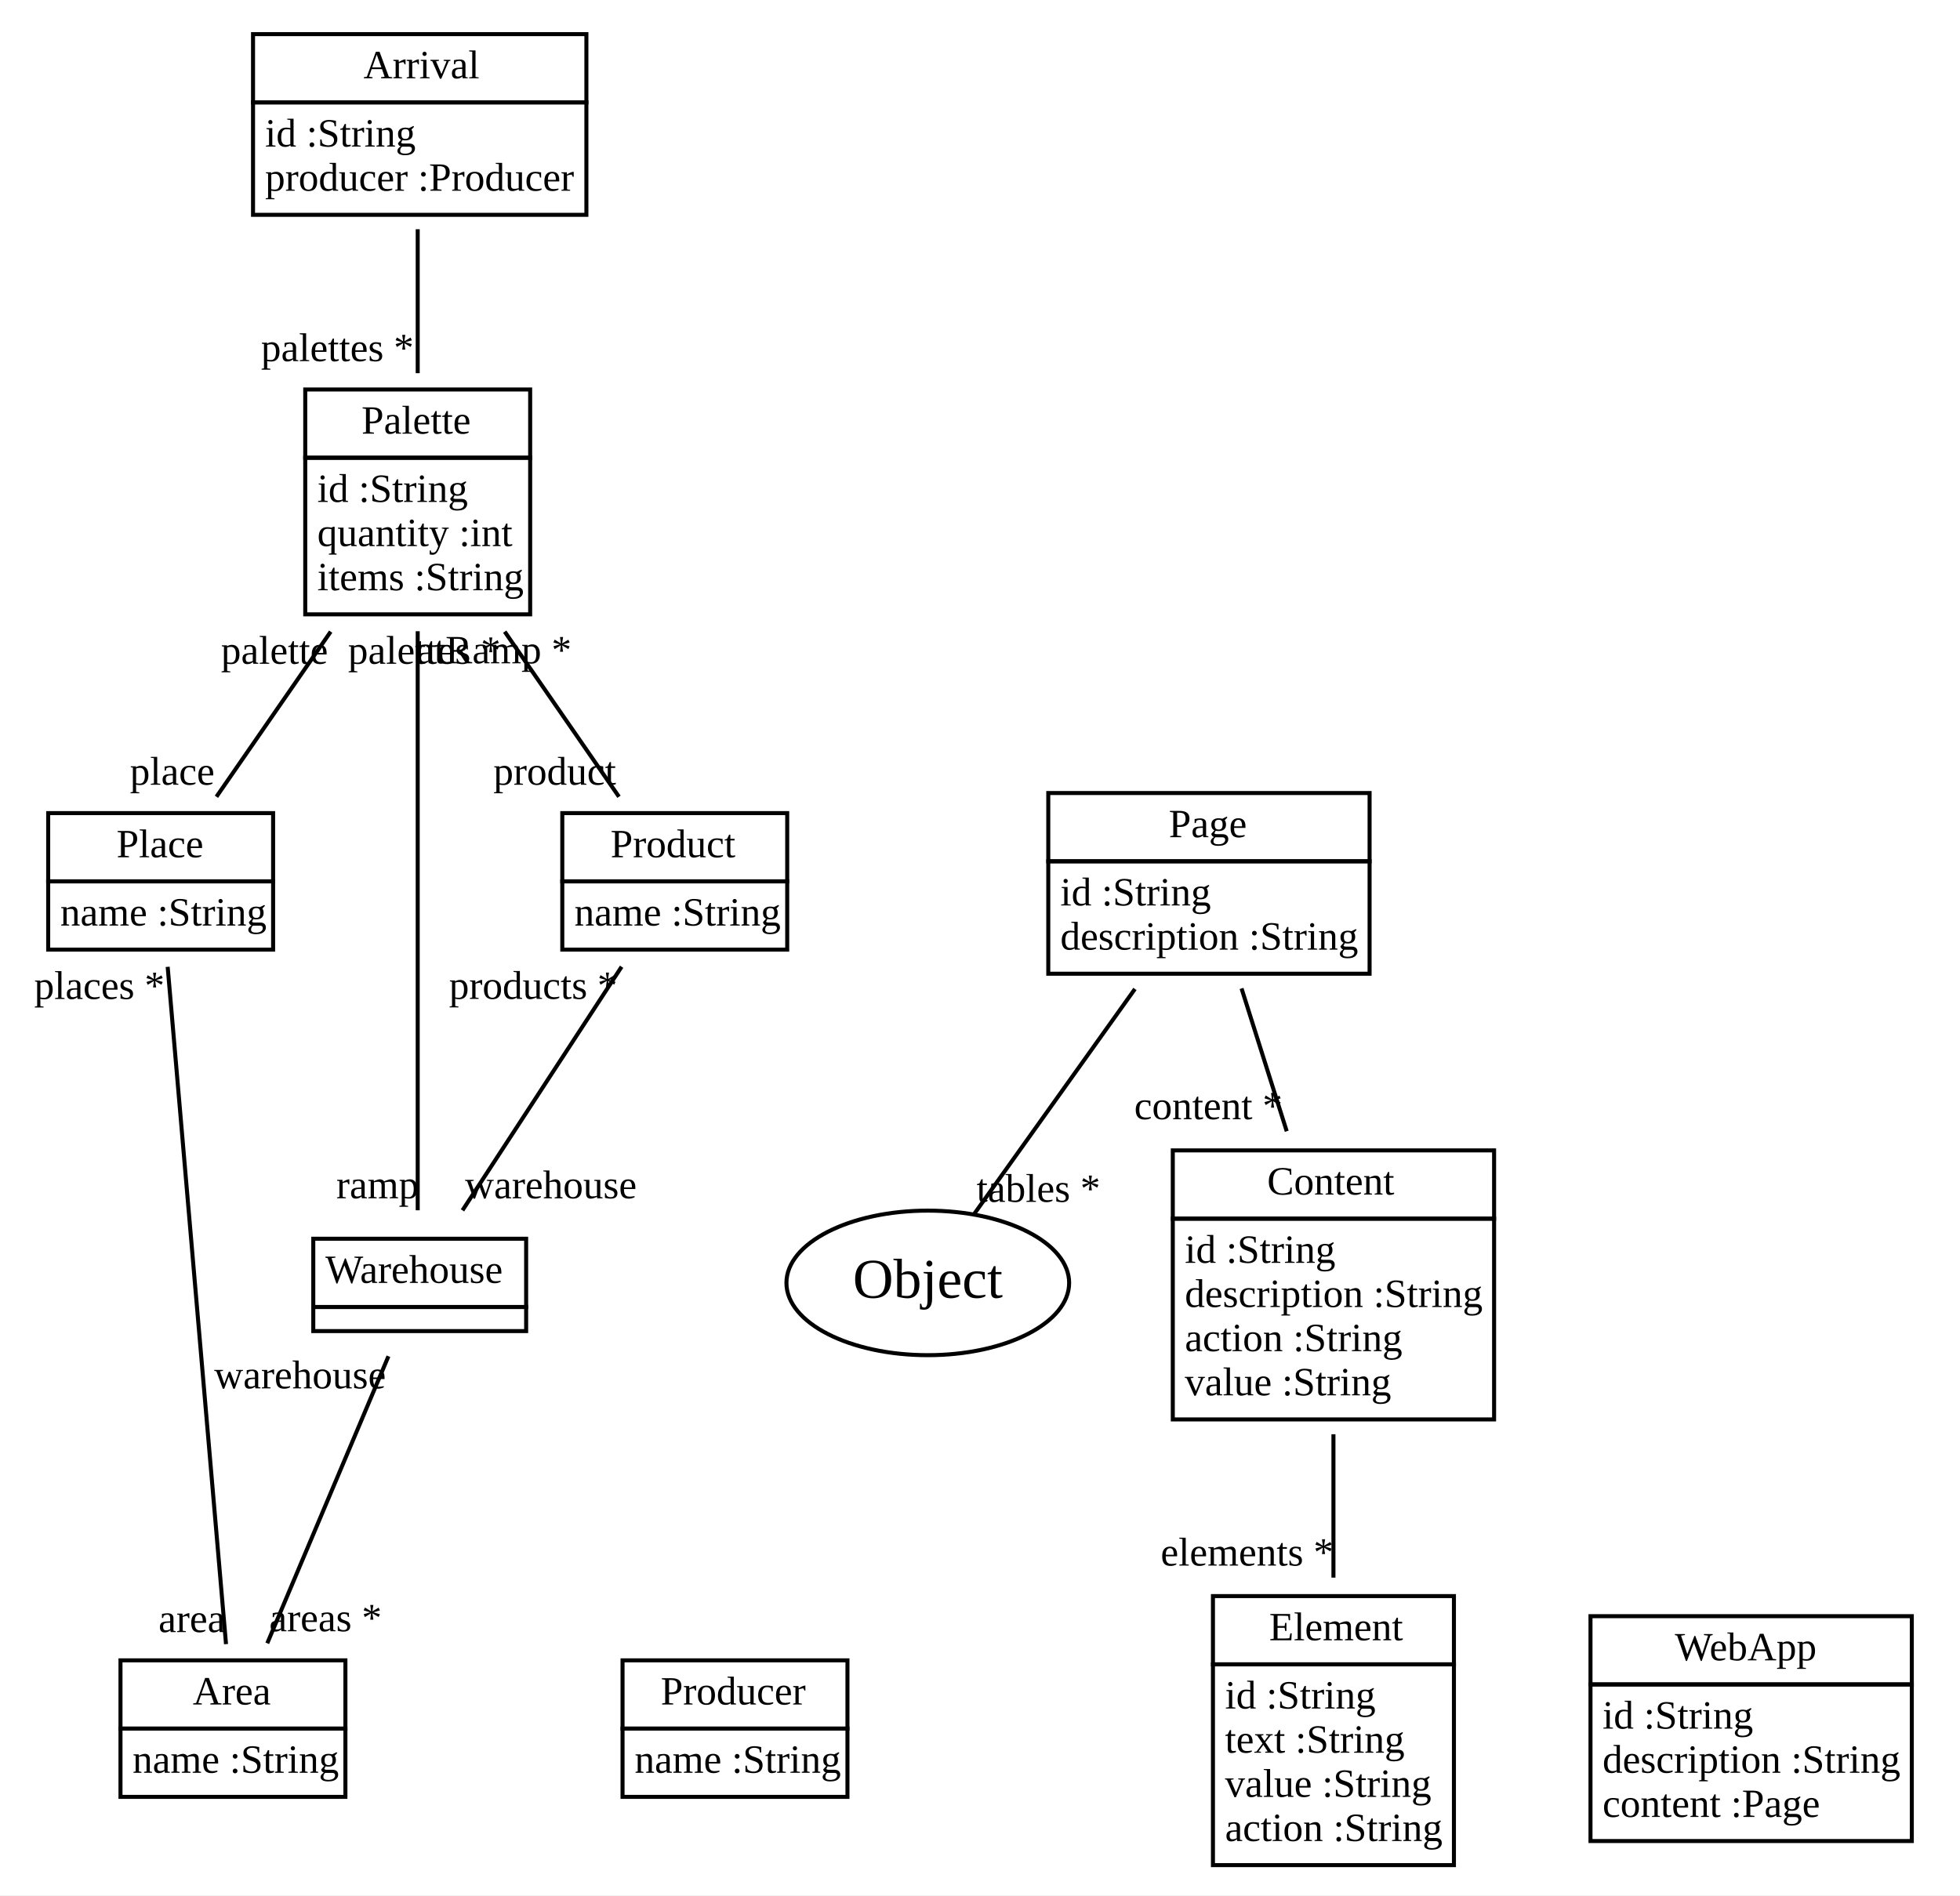
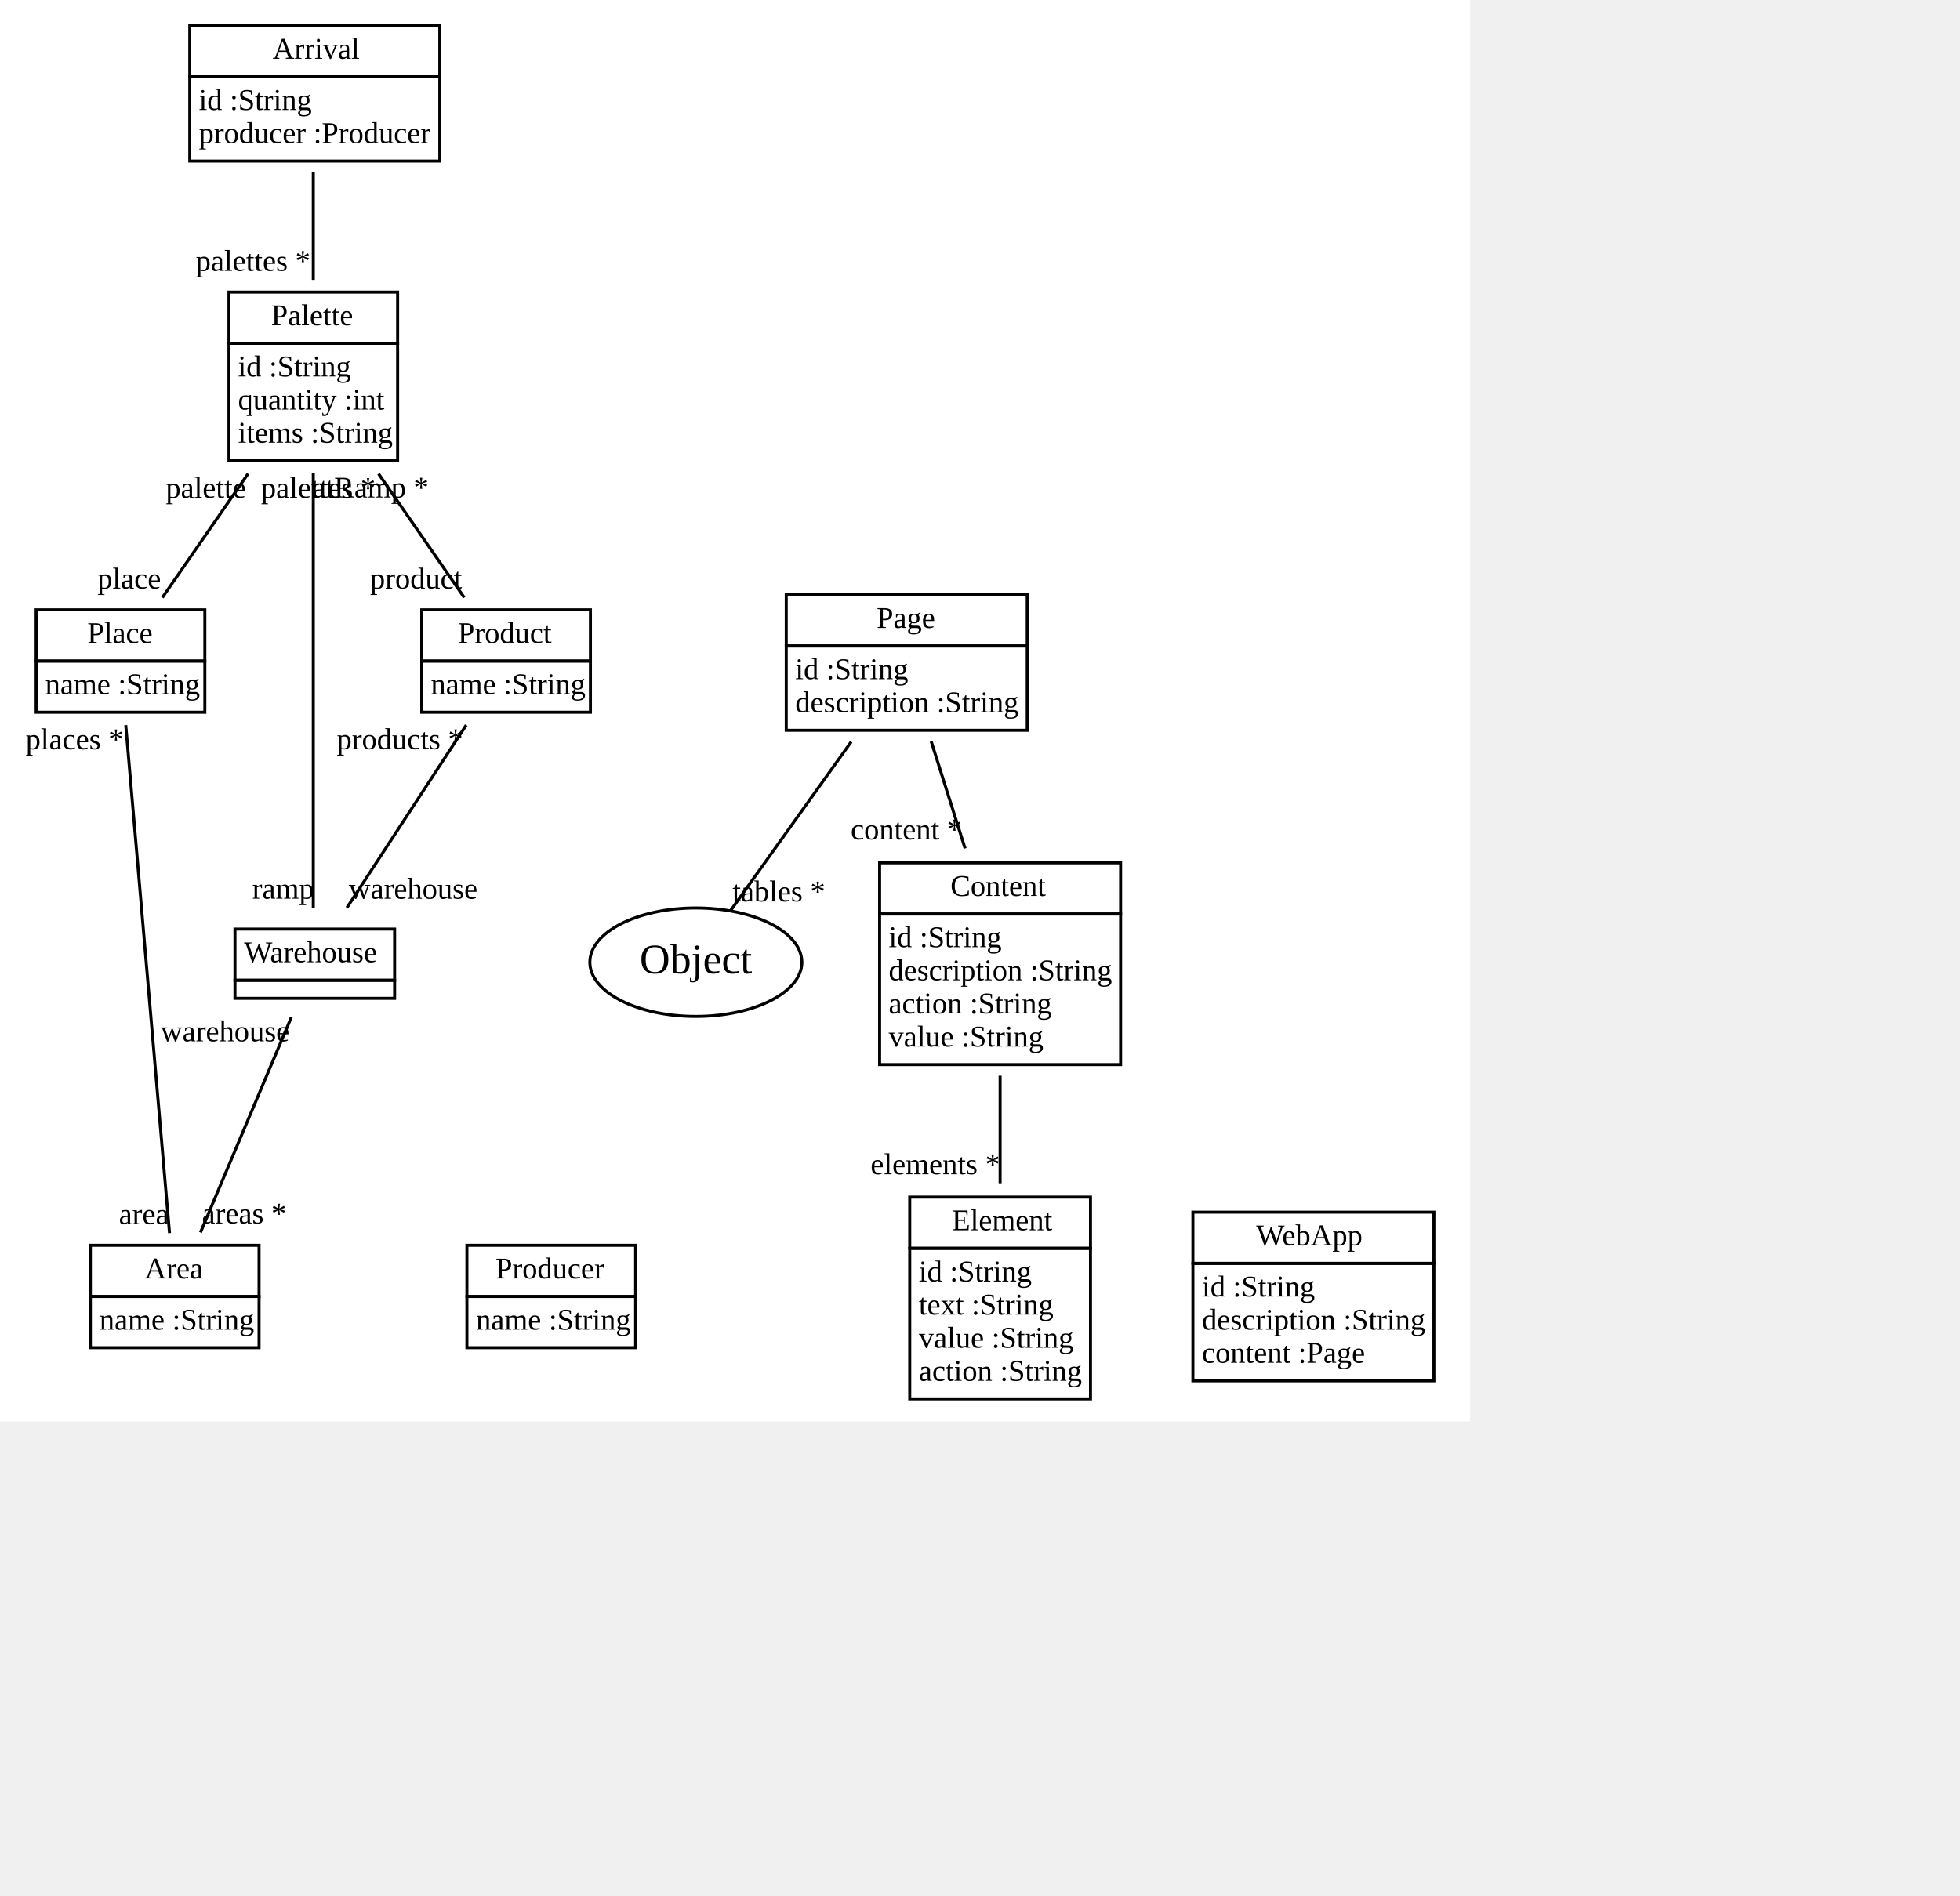
- <svg xmlns="http://www.w3.org/2000/svg" width="488pt" height="472pt" viewBox="0.00 0.00 488.00 472.00">
-   <g id="graph0" class="graph" transform="scale(1 1) rotate(0) translate(4 468)">
+ <svg xmlns="http://www.w3.org/2000/svg" width="488px" height="472px" viewBox="0.00 0.00 488.00 472.00">
+   <g id="graph0" class="graph" transform="scale(0.7500188 0.7500188) rotate(0) translate(4 468)">
    <polygon fill="white" stroke="none" points="-4,4 -4,-468 484,-468 484,4 -4,4" />
    <g id="node1" class="node">
      <polygon fill="none" stroke="black" points="72,-354 72,-371 128,-371 128,-354 72,-354" />
      <text text-anchor="start" x="86" y="-360" font-family="Times New Roman,serif" font-size="10.00">Palette</text>
      <polygon fill="none" stroke="black" points="72,-315 72,-354 128,-354 128,-315 72,-315" />
      <text text-anchor="start" x="75" y="-343" font-family="Times New Roman,serif" font-size="10.00">id :String</text>
      <text text-anchor="start" x="75" y="-332" font-family="Times New Roman,serif" font-size="10.00">quantity :int</text>
      <text text-anchor="start" x="75" y="-321" font-family="Times New Roman,serif" font-size="10.00">items :String</text>
    </g>
    <g id="node10" class="node">
      <polygon fill="none" stroke="black" points="59,-442.5 59,-459.5 142,-459.5 142,-442.5 59,-442.5" />
      <text text-anchor="start" x="86.5" y="-448.5" font-family="Times New Roman,serif" font-size="10.00">Arrival</text>
      <polygon fill="none" stroke="black" points="59,-414.5 59,-442.5 142,-442.5 142,-414.5 59,-414.5" />
      <text text-anchor="start" x="62" y="-431.5" font-family="Times New Roman,serif" font-size="10.00">id :String</text>
      <text text-anchor="start" x="62" y="-420.5" font-family="Times New Roman,serif" font-size="10.00">producer :Producer</text>
    </g>
    <g id="edge10" class="edge">
      <path fill="none" stroke="black" d="M100,-375.058C100,-386.71 100,-399.809 100,-410.909" />
      <text text-anchor="middle" x="80" y="-378.058" font-family="Times New Roman,serif" font-size="10.00">palettes *</text>
    </g>
    <g id="node2" class="node">
      <polygon fill="none" stroke="black" points="136,-248.5 136,-265.5 192,-265.5 192,-248.5 136,-248.5" />
      <text text-anchor="start" x="148" y="-254.5" font-family="Times New Roman,serif" font-size="10.00">Product</text>
      <polygon fill="none" stroke="black" points="136,-231.5 136,-248.5 192,-248.5 192,-231.5 136,-231.5" />
      <text text-anchor="start" x="139" y="-237.5" font-family="Times New Roman,serif" font-size="10.00">name :String</text>
    </g>
    <g id="edge1" class="edge">
      <path fill="none" stroke="black" d="M150.113,-269.571C141.804,-281.58 131.067,-297.099 121.663,-310.69" />
      <text text-anchor="middle" x="101.663" y="-302.69" font-family="Times New Roman,serif" font-size="10.00">palettes *</text>
      <text text-anchor="middle" x="134.113" y="-272.571" font-family="Times New Roman,serif" font-size="10.00">product</text>
    </g>
    <g id="node3" class="node">
      <polygon fill="none" stroke="black" points="8,-248.5 8,-265.5 64,-265.5 64,-248.5 8,-248.5" />
      <text text-anchor="start" x="25" y="-254.5" font-family="Times New Roman,serif" font-size="10.00">Place</text>
      <polygon fill="none" stroke="black" points="8,-231.5 8,-248.5 64,-248.5 64,-231.5 8,-231.5" />
      <text text-anchor="start" x="11" y="-237.5" font-family="Times New Roman,serif" font-size="10.00">name :String</text>
    </g>
    <g id="edge2" class="edge">
      <path fill="none" stroke="black" d="M49.887,-269.571C58.196,-281.58 68.933,-297.099 78.337,-310.69" />
      <text text-anchor="middle" x="64.337" y="-302.69" font-family="Times New Roman,serif" font-size="10.00">palette</text>
      <text text-anchor="middle" x="38.887" y="-272.571" font-family="Times New Roman,serif" font-size="10.00">place</text>
    </g>
    <g id="node4" class="node">
      <polygon fill="none" stroke="black" points="74,-142.5 74,-159.5 127,-159.5 127,-142.5 74,-142.5" />
      <text text-anchor="start" x="77" y="-148.5" font-family="Times New Roman,serif" font-size="10.00">Warehouse</text>
      <polygon fill="none" stroke="black" points="74,-136.5 74,-142.5 127,-142.5 127,-136.5 74,-136.5" />
    </g>
    <g id="edge3" class="edge">
      <path fill="none" stroke="black" d="M100,-166.583C100,-198.973 100,-269.738 100,-310.804" />
      <text text-anchor="middle" x="119" y="-302.804" font-family="Times New Roman,serif" font-size="10.00">atRamp *</text>
      <text text-anchor="middle" x="90" y="-169.583" font-family="Times New Roman,serif" font-size="10.00">ramp</text>
    </g>
    <g id="edge4" class="edge">
      <path fill="none" stroke="black" d="M111.148,-166.57C122.178,-183.461 139.064,-209.317 150.768,-227.239" />
      <text text-anchor="middle" x="128.768" y="-219.239" font-family="Times New Roman,serif" font-size="10.00">products *</text>
      <text text-anchor="middle" x="133.148" y="-169.57" font-family="Times New Roman,serif" font-size="10.00">warehouse</text>
    </g>
    <g id="node5" class="node">
      <polygon fill="none" stroke="black" points="26,-37.5 26,-54.5 82,-54.5 82,-37.5 26,-37.5" />
      <text text-anchor="start" x="44" y="-43.5" font-family="Times New Roman,serif" font-size="10.00">Area</text>
      <polygon fill="none" stroke="black" points="26,-20.5 26,-37.5 82,-37.5 82,-20.5 26,-20.5" />
      <text text-anchor="start" x="29" y="-26.5" font-family="Times New Roman,serif" font-size="10.00">name :String</text>
    </g>
    <g id="edge5" class="edge">
      <path fill="none" stroke="black" d="M52.274,-58.54C48.842,-98.386 41.196,-187.167 37.747,-227.214" />
      <text text-anchor="middle" x="20.747" y="-219.214" font-family="Times New Roman,serif" font-size="10.00">places *</text>
      <text text-anchor="middle" x="43.774" y="-61.54" font-family="Times New Roman,serif" font-size="10.00">area</text>
    </g>
    <g id="edge6" class="edge">
      <path fill="none" stroke="black" d="M62.544,-58.747C71.222,-79.31 84.518,-110.814 92.713,-130.233" />
      <text text-anchor="middle" x="70.713" y="-122.233" font-family="Times New Roman,serif" font-size="10.00">warehouse</text>
      <text text-anchor="middle" x="77.044" y="-61.747" font-family="Times New Roman,serif" font-size="10.00">areas *</text>
    </g>
    <g id="node6" class="node">
      <polygon fill="none" stroke="black" points="151,-37.5 151,-54.5 207,-54.5 207,-37.5 151,-37.5" />
      <text text-anchor="start" x="160.5" y="-43.5" font-family="Times New Roman,serif" font-size="10.00">Producer</text>
      <polygon fill="none" stroke="black" points="151,-20.5 151,-37.5 207,-37.5 207,-20.5 151,-20.5" />
      <text text-anchor="start" x="154" y="-26.5" font-family="Times New Roman,serif" font-size="10.00">name :String</text>
    </g>
    <g id="node7" class="node">
      <polygon fill="none" stroke="black" points="288,-164.5 288,-181.5 368,-181.5 368,-164.5 288,-164.5" />
      <text text-anchor="start" x="311.5" y="-170.5" font-family="Times New Roman,serif" font-size="10.00">Content</text>
      <polygon fill="none" stroke="black" points="288,-114.5 288,-164.5 368,-164.5 368,-114.5 288,-114.5" />
      <text text-anchor="start" x="291" y="-153.5" font-family="Times New Roman,serif" font-size="10.00">id :String</text>
      <text text-anchor="start" x="291" y="-142.5" font-family="Times New Roman,serif" font-size="10.00">description :String</text>
      <text text-anchor="start" x="291" y="-131.5" font-family="Times New Roman,serif" font-size="10.00">action :String</text>
      <text text-anchor="start" x="291" y="-120.5" font-family="Times New Roman,serif" font-size="10.00">value :String</text>
    </g>
    <g id="node9" class="node">
      <polygon fill="none" stroke="black" points="257,-253.5 257,-270.5 337,-270.5 337,-253.5 257,-253.5" />
      <text text-anchor="start" x="287" y="-259.5" font-family="Times New Roman,serif" font-size="10.00">Page</text>
      <polygon fill="none" stroke="black" points="257,-225.5 257,-253.5 337,-253.5 337,-225.5 257,-225.5" />
      <text text-anchor="start" x="260" y="-242.5" font-family="Times New Roman,serif" font-size="10.00">id :String</text>
      <text text-anchor="start" x="260" y="-231.5" font-family="Times New Roman,serif" font-size="10.00">description :String</text>
    </g>
    <g id="edge9" class="edge">
      <path fill="none" stroke="black" d="M316.369,-186.27C312.623,-198.11 308.556,-210.968 305.12,-221.831" />
      <text text-anchor="middle" x="296.869" y="-189.27" font-family="Times New Roman,serif" font-size="10.00">content *</text>
    </g>
    <g id="node8" class="node">
      <polygon fill="none" stroke="black" points="298,-53.5 298,-70.5 358,-70.5 358,-53.5 298,-53.5" />
      <text text-anchor="start" x="312" y="-59.5" font-family="Times New Roman,serif" font-size="10.00">Element</text>
      <polygon fill="none" stroke="black" points="298,-3.5 298,-53.5 358,-53.5 358,-3.5 298,-3.5" />
      <text text-anchor="start" x="301" y="-42.5" font-family="Times New Roman,serif" font-size="10.00">id :String</text>
      <text text-anchor="start" x="301" y="-31.5" font-family="Times New Roman,serif" font-size="10.00">text :String</text>
      <text text-anchor="start" x="301" y="-20.5" font-family="Times New Roman,serif" font-size="10.00">value :String</text>
      <text text-anchor="start" x="301" y="-9.5" font-family="Times New Roman,serif" font-size="10.00">action :String</text>
    </g>
    <g id="edge7" class="edge">
      <path fill="none" stroke="black" d="M328,-75.099C328,-86.602 328,-99.303 328,-110.812" />
      <text text-anchor="middle" x="306.5" y="-78.099" font-family="Times New Roman,serif" font-size="10.00">elements *</text>
    </g>
    <g id="node11" class="node">
      <polygon fill="none" stroke="black" points="392,-48.5 392,-65.5 472,-65.5 472,-48.5 392,-48.5" />
      <text text-anchor="start" x="413" y="-54.5" font-family="Times New Roman,serif" font-size="10.00">WebApp</text>
      <polygon fill="none" stroke="black" points="392,-9.5 392,-48.5 472,-48.5 472,-9.5 392,-9.5" />
      <text text-anchor="start" x="395" y="-37.5" font-family="Times New Roman,serif" font-size="10.00">id :String</text>
      <text text-anchor="start" x="395" y="-26.5" font-family="Times New Roman,serif" font-size="10.00">description :String</text>
      <text text-anchor="start" x="395" y="-15.5" font-family="Times New Roman,serif" font-size="10.00">content :Page</text>
    </g>
    <g id="node12" class="node">
      <ellipse fill="none" stroke="black" cx="227" cy="-148.5" rx="35.194" ry="18" />
      <text text-anchor="middle" x="227" y="-144.8" font-family="Times New Roman,serif" font-size="14.00">Object</text>
    </g>
    <g id="edge8" class="edge">
      <path fill="none" stroke="black" d="M238.559,-165.683C249.432,-180.905 265.891,-203.947 278.574,-221.704" />
      <text text-anchor="middle" x="254.559" y="-168.683" font-family="Times New Roman,serif" font-size="10.00">tables *</text>
    </g>
  </g>
</svg>
